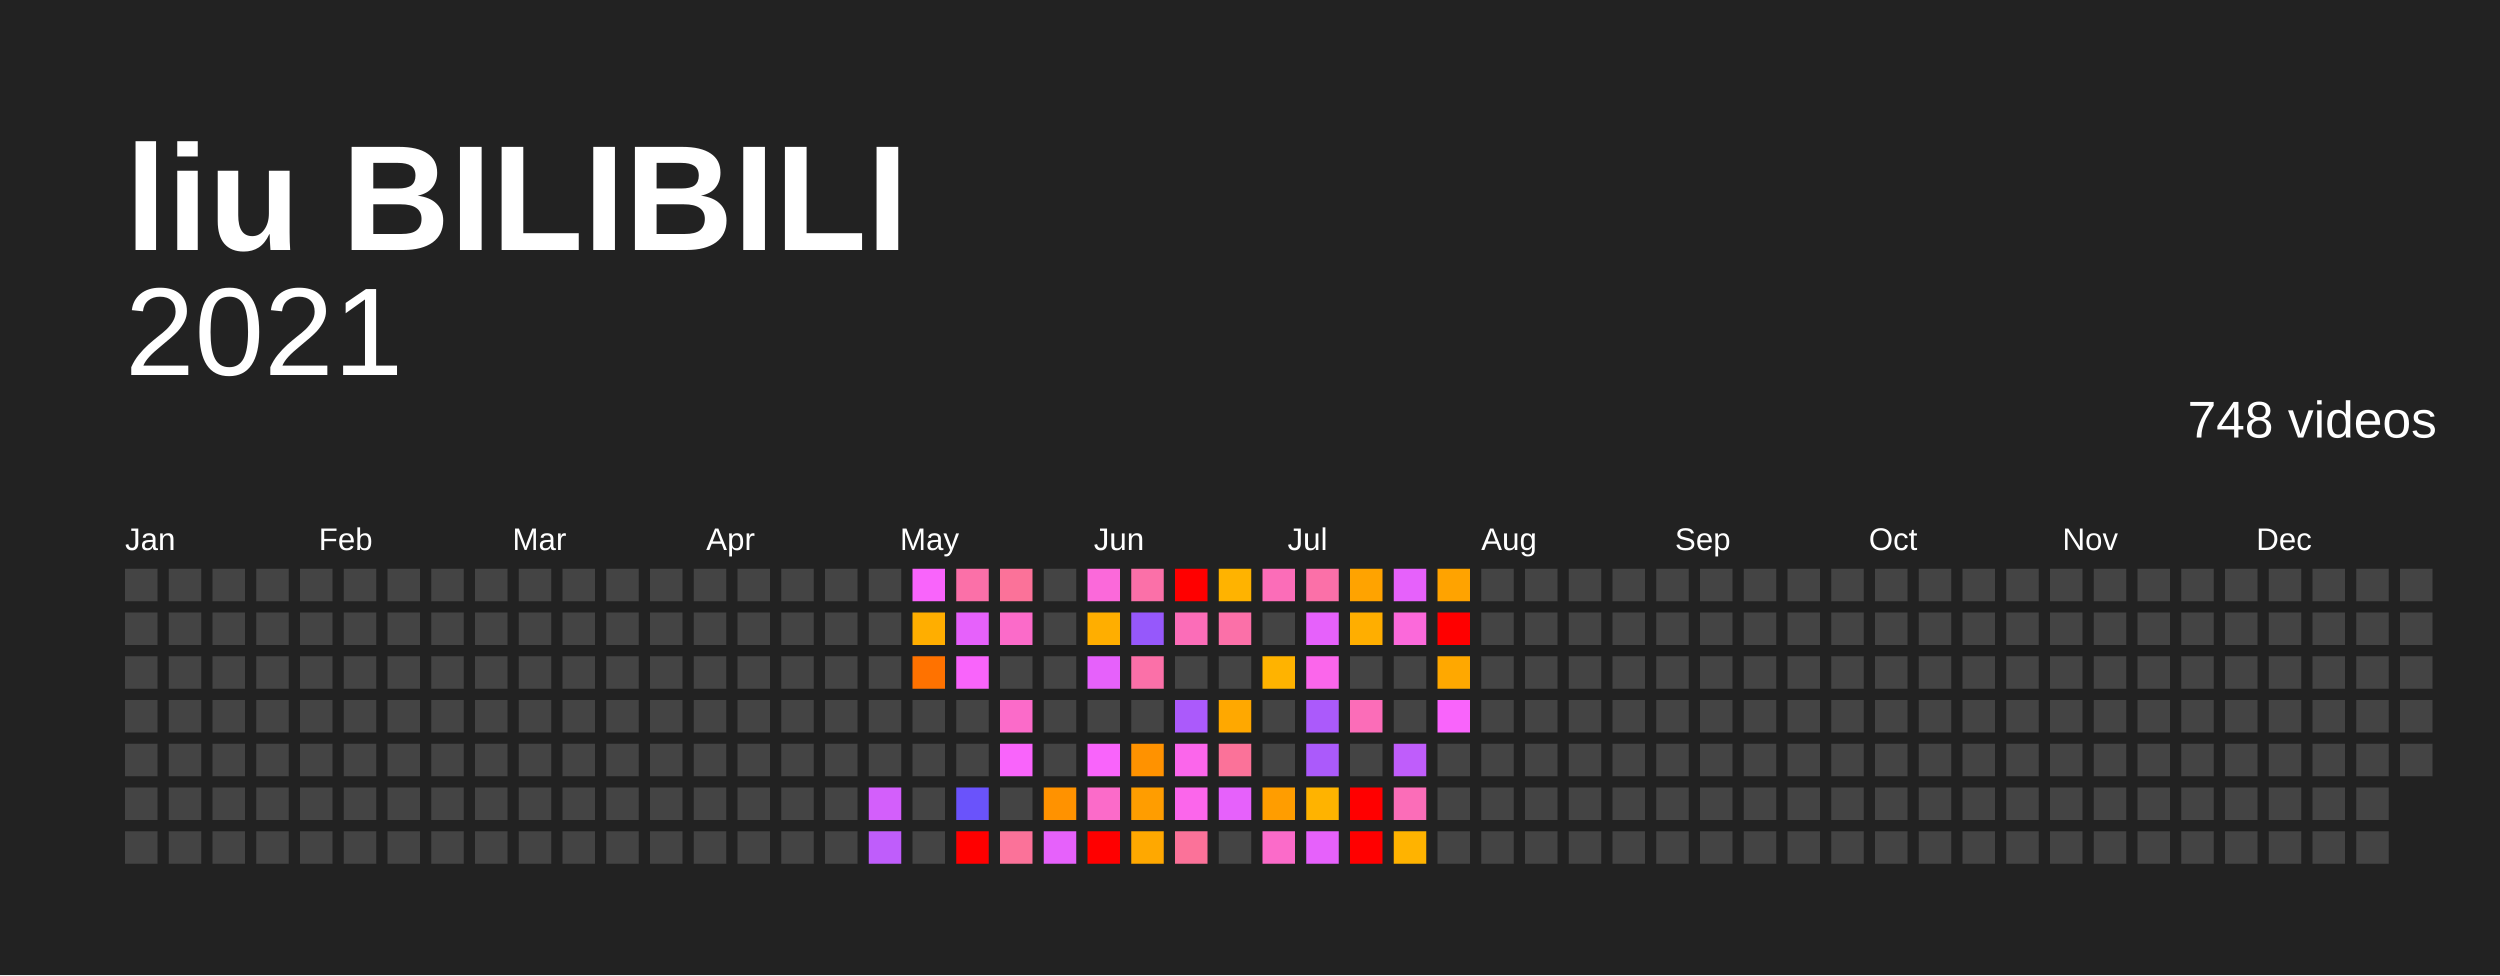
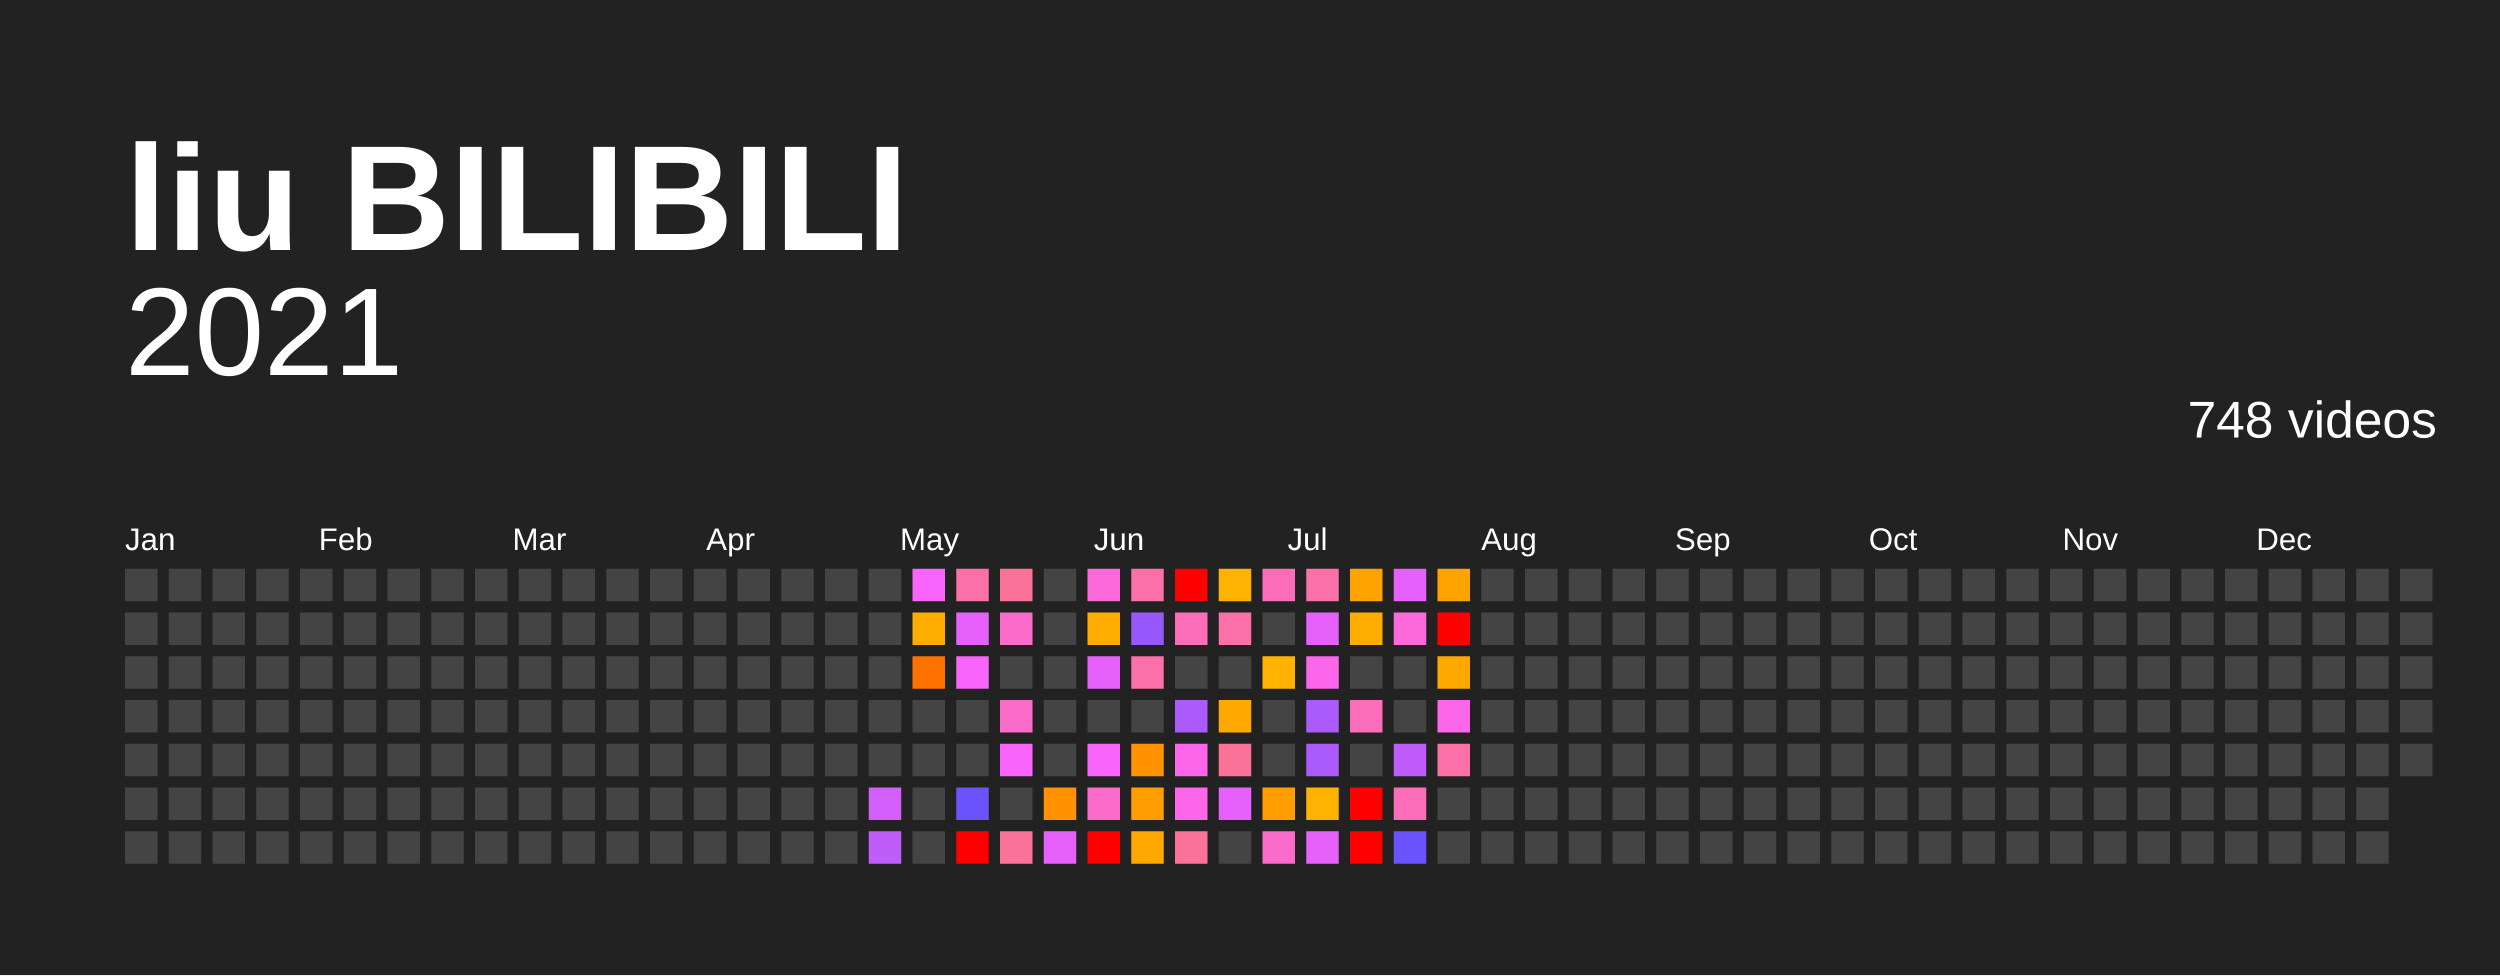
<svg xmlns="http://www.w3.org/2000/svg" baseProfile="full" height="78mm" version="1.1" viewBox="0,0,200,78" width="200mm">
  <defs />
  <rect fill="#222222" height="78" width="200" x="0" y="0" />
  <text fill="#FFFFFF" style="font-size:12px; font-family:Arial; font-weight:bold;" x="10" y="20">liu BILIBILI</text>
  <text alignment-baseline="hanging" fill="#FFFFFF" style="font-size:10.0px; font-family:Arial;" x="10" y="30">2021</text>
  <text alignment-baseline="hanging" fill="#FFFFFF" style="font-size:4.125px; font-family:Arial;" x="175" y="35">748 videos</text>
  <text fill="#FFFFFF" style="font-size:2.5px; font-family:Arial" x="10.0" y="44">Jan</text>
  <text fill="#FFFFFF" style="font-size:2.5px; font-family:Arial" x="25.5" y="44">Feb</text>
  <text fill="#FFFFFF" style="font-size:2.5px; font-family:Arial" x="41.0" y="44">Mar</text>
  <text fill="#FFFFFF" style="font-size:2.5px; font-family:Arial" x="56.5" y="44">Apr</text>
  <text fill="#FFFFFF" style="font-size:2.5px; font-family:Arial" x="72.0" y="44">May</text>
  <text fill="#FFFFFF" style="font-size:2.5px; font-family:Arial" x="87.5" y="44">Jun</text>
  <text fill="#FFFFFF" style="font-size:2.5px; font-family:Arial" x="103.0" y="44">Jul</text>
  <text fill="#FFFFFF" style="font-size:2.5px; font-family:Arial" x="118.5" y="44">Aug</text>
  <text fill="#FFFFFF" style="font-size:2.5px; font-family:Arial" x="134.0" y="44">Sep</text>
  <text fill="#FFFFFF" style="font-size:2.5px; font-family:Arial" x="149.5" y="44">Oct</text>
  <text fill="#FFFFFF" style="font-size:2.5px; font-family:Arial" x="165.0" y="44">Nov</text>
  <text fill="#FFFFFF" style="font-size:2.5px; font-family:Arial" x="180.5" y="44">Dec</text>
  <rect fill="#444444" height="2.6" width="2.6" x="10.0" y="45.5" />
  <rect fill="#444444" height="2.6" width="2.6" x="10.0" y="49.0" />
  <rect fill="#444444" height="2.6" width="2.6" x="10.0" y="52.5" />
  <rect fill="#444444" height="2.6" width="2.6" x="10.0" y="56.0" />
  <rect fill="#444444" height="2.6" width="2.6" x="10.0" y="59.5" />
  <rect fill="#444444" height="2.6" width="2.6" x="10.0" y="63.0" />
  <rect fill="#444444" height="2.6" width="2.6" x="10.0" y="66.5" />
  <rect fill="#444444" height="2.6" width="2.6" x="13.5" y="45.5" />
  <rect fill="#444444" height="2.6" width="2.6" x="13.5" y="49.0" />
  <rect fill="#444444" height="2.6" width="2.6" x="13.5" y="52.5" />
  <rect fill="#444444" height="2.6" width="2.6" x="13.5" y="56.0" />
  <rect fill="#444444" height="2.6" width="2.6" x="13.5" y="59.5" />
  <rect fill="#444444" height="2.6" width="2.6" x="13.5" y="63.0" />
  <rect fill="#444444" height="2.6" width="2.6" x="13.5" y="66.5" />
  <rect fill="#444444" height="2.6" width="2.6" x="17.0" y="45.5" />
  <rect fill="#444444" height="2.6" width="2.6" x="17.0" y="49.0" />
  <rect fill="#444444" height="2.6" width="2.6" x="17.0" y="52.5" />
  <rect fill="#444444" height="2.6" width="2.6" x="17.0" y="56.0" />
  <rect fill="#444444" height="2.6" width="2.6" x="17.0" y="59.5" />
  <rect fill="#444444" height="2.6" width="2.6" x="17.0" y="63.0" />
  <rect fill="#444444" height="2.6" width="2.6" x="17.0" y="66.5" />
  <rect fill="#444444" height="2.6" width="2.6" x="20.5" y="45.5" />
  <rect fill="#444444" height="2.6" width="2.6" x="20.5" y="49.0" />
  <rect fill="#444444" height="2.6" width="2.6" x="20.5" y="52.5" />
  <rect fill="#444444" height="2.6" width="2.6" x="20.5" y="56.0" />
  <rect fill="#444444" height="2.6" width="2.6" x="20.5" y="59.5" />
  <rect fill="#444444" height="2.6" width="2.6" x="20.5" y="63.0" />
  <rect fill="#444444" height="2.6" width="2.6" x="20.5" y="66.5" />
  <rect fill="#444444" height="2.6" width="2.6" x="24.0" y="45.5" />
  <rect fill="#444444" height="2.6" width="2.6" x="24.0" y="49.0" />
  <rect fill="#444444" height="2.6" width="2.6" x="24.0" y="52.5" />
  <rect fill="#444444" height="2.6" width="2.6" x="24.0" y="56.0" />
  <rect fill="#444444" height="2.6" width="2.6" x="24.0" y="59.5" />
  <rect fill="#444444" height="2.6" width="2.6" x="24.0" y="63.0" />
  <rect fill="#444444" height="2.6" width="2.6" x="24.0" y="66.5" />
  <rect fill="#444444" height="2.6" width="2.6" x="27.5" y="45.5" />
  <rect fill="#444444" height="2.6" width="2.6" x="27.5" y="49.0" />
  <rect fill="#444444" height="2.6" width="2.6" x="27.5" y="52.5" />
  <rect fill="#444444" height="2.6" width="2.6" x="27.5" y="56.0" />
  <rect fill="#444444" height="2.6" width="2.6" x="27.5" y="59.5" />
  <rect fill="#444444" height="2.6" width="2.6" x="27.5" y="63.0" />
  <rect fill="#444444" height="2.6" width="2.6" x="27.5" y="66.5" />
  <rect fill="#444444" height="2.6" width="2.6" x="31.0" y="45.5" />
  <rect fill="#444444" height="2.6" width="2.6" x="31.0" y="49.0" />
  <rect fill="#444444" height="2.6" width="2.6" x="31.0" y="52.5" />
  <rect fill="#444444" height="2.6" width="2.6" x="31.0" y="56.0" />
  <rect fill="#444444" height="2.6" width="2.6" x="31.0" y="59.5" />
  <rect fill="#444444" height="2.6" width="2.6" x="31.0" y="63.0" />
  <rect fill="#444444" height="2.6" width="2.6" x="31.0" y="66.5" />
  <rect fill="#444444" height="2.6" width="2.6" x="34.5" y="45.5" />
  <rect fill="#444444" height="2.6" width="2.6" x="34.5" y="49.0" />
  <rect fill="#444444" height="2.6" width="2.6" x="34.5" y="52.5" />
  <rect fill="#444444" height="2.6" width="2.6" x="34.5" y="56.0" />
  <rect fill="#444444" height="2.6" width="2.6" x="34.5" y="59.5" />
  <rect fill="#444444" height="2.6" width="2.6" x="34.5" y="63.0" />
  <rect fill="#444444" height="2.6" width="2.6" x="34.5" y="66.5" />
  <rect fill="#444444" height="2.6" width="2.6" x="38.0" y="45.5" />
  <rect fill="#444444" height="2.6" width="2.6" x="38.0" y="49.0" />
  <rect fill="#444444" height="2.6" width="2.6" x="38.0" y="52.5" />
  <rect fill="#444444" height="2.6" width="2.6" x="38.0" y="56.0" />
  <rect fill="#444444" height="2.6" width="2.6" x="38.0" y="59.5" />
  <rect fill="#444444" height="2.6" width="2.6" x="38.0" y="63.0" />
  <rect fill="#444444" height="2.6" width="2.6" x="38.0" y="66.5" />
  <rect fill="#444444" height="2.6" width="2.6" x="41.5" y="45.5" />
  <rect fill="#444444" height="2.6" width="2.6" x="41.5" y="49.0" />
  <rect fill="#444444" height="2.6" width="2.6" x="41.5" y="52.5" />
  <rect fill="#444444" height="2.6" width="2.6" x="41.5" y="56.0" />
  <rect fill="#444444" height="2.6" width="2.6" x="41.5" y="59.5" />
  <rect fill="#444444" height="2.6" width="2.6" x="41.5" y="63.0" />
  <rect fill="#444444" height="2.6" width="2.6" x="41.5" y="66.5" />
  <rect fill="#444444" height="2.6" width="2.6" x="45.0" y="45.5" />
  <rect fill="#444444" height="2.6" width="2.6" x="45.0" y="49.0" />
  <rect fill="#444444" height="2.6" width="2.6" x="45.0" y="52.5" />
  <rect fill="#444444" height="2.6" width="2.6" x="45.0" y="56.0" />
  <rect fill="#444444" height="2.6" width="2.6" x="45.0" y="59.5" />
  <rect fill="#444444" height="2.6" width="2.6" x="45.0" y="63.0" />
  <rect fill="#444444" height="2.6" width="2.6" x="45.0" y="66.5" />
  <rect fill="#444444" height="2.6" width="2.6" x="48.5" y="45.5" />
  <rect fill="#444444" height="2.6" width="2.6" x="48.5" y="49.0" />
  <rect fill="#444444" height="2.6" width="2.6" x="48.5" y="52.5" />
  <rect fill="#444444" height="2.6" width="2.6" x="48.5" y="56.0" />
  <rect fill="#444444" height="2.6" width="2.6" x="48.5" y="59.5" />
  <rect fill="#444444" height="2.6" width="2.6" x="48.5" y="63.0" />
  <rect fill="#444444" height="2.6" width="2.6" x="48.5" y="66.5" />
  <rect fill="#444444" height="2.6" width="2.6" x="52.0" y="45.5" />
  <rect fill="#444444" height="2.6" width="2.6" x="52.0" y="49.0" />
  <rect fill="#444444" height="2.6" width="2.6" x="52.0" y="52.5" />
  <rect fill="#444444" height="2.6" width="2.6" x="52.0" y="56.0" />
  <rect fill="#444444" height="2.6" width="2.6" x="52.0" y="59.5" />
  <rect fill="#444444" height="2.6" width="2.6" x="52.0" y="63.0" />
  <rect fill="#444444" height="2.6" width="2.6" x="52.0" y="66.5" />
  <rect fill="#444444" height="2.6" width="2.6" x="55.5" y="45.5" />
  <rect fill="#444444" height="2.6" width="2.6" x="55.5" y="49.0" />
  <rect fill="#444444" height="2.6" width="2.6" x="55.5" y="52.5" />
  <rect fill="#444444" height="2.6" width="2.6" x="55.5" y="56.0" />
  <rect fill="#444444" height="2.6" width="2.6" x="55.5" y="59.5" />
  <rect fill="#444444" height="2.6" width="2.6" x="55.5" y="63.0" />
  <rect fill="#444444" height="2.6" width="2.6" x="55.5" y="66.5" />
  <rect fill="#444444" height="2.6" width="2.6" x="59.0" y="45.5" />
  <rect fill="#444444" height="2.6" width="2.6" x="59.0" y="49.0" />
  <rect fill="#444444" height="2.6" width="2.6" x="59.0" y="52.5" />
  <rect fill="#444444" height="2.6" width="2.6" x="59.0" y="56.0" />
  <rect fill="#444444" height="2.6" width="2.6" x="59.0" y="59.5" />
  <rect fill="#444444" height="2.6" width="2.6" x="59.0" y="63.0" />
  <rect fill="#444444" height="2.6" width="2.6" x="59.0" y="66.5" />
  <rect fill="#444444" height="2.6" width="2.6" x="62.5" y="45.5" />
  <rect fill="#444444" height="2.6" width="2.6" x="62.5" y="49.0" />
  <rect fill="#444444" height="2.6" width="2.6" x="62.5" y="52.5" />
  <rect fill="#444444" height="2.6" width="2.6" x="62.5" y="56.0" />
  <rect fill="#444444" height="2.6" width="2.6" x="62.5" y="59.5" />
  <rect fill="#444444" height="2.6" width="2.6" x="62.5" y="63.0" />
  <rect fill="#444444" height="2.6" width="2.6" x="62.5" y="66.5" />
  <rect fill="#444444" height="2.6" width="2.6" x="66.0" y="45.5" />
  <rect fill="#444444" height="2.6" width="2.6" x="66.0" y="49.0" />
  <rect fill="#444444" height="2.6" width="2.6" x="66.0" y="52.5" />
  <rect fill="#444444" height="2.6" width="2.6" x="66.0" y="56.0" />
  <rect fill="#444444" height="2.6" width="2.6" x="66.0" y="59.5" />
  <rect fill="#444444" height="2.6" width="2.6" x="66.0" y="63.0" />
  <rect fill="#444444" height="2.6" width="2.6" x="66.0" y="66.5" />
  <rect fill="#444444" height="2.6" width="2.6" x="69.5" y="45.5" />
  <rect fill="#444444" height="2.6" width="2.6" x="69.5" y="49.0" />
  <rect fill="#444444" height="2.6" width="2.6" x="69.5" y="52.5" />
  <rect fill="#444444" height="2.6" width="2.6" x="69.5" y="56.0" />
  <rect fill="#444444" height="2.6" width="2.6" x="69.5" y="59.5" />
  <rect fill="#d35ffb" height="2.6" width="2.6" x="69.5" y="63.0" />
  <rect fill="#bf5dfb" height="2.6" width="2.6" x="69.5" y="66.5" />
  <rect fill="#f964fb" height="2.6" width="2.6" x="73.0" y="45.5" />
  <rect fill="#ffae00" height="2.6" width="2.6" x="73.0" y="49.0" />
  <rect fill="#ff7200" height="2.6" width="2.6" x="73.0" y="52.5" />
  <rect fill="#444444" height="2.6" width="2.6" x="73.0" y="56.0" />
  <rect fill="#444444" height="2.6" width="2.6" x="73.0" y="59.5" />
  <rect fill="#444444" height="2.6" width="2.6" x="73.0" y="63.0" />
  <rect fill="#444444" height="2.6" width="2.6" x="73.0" y="66.5" />
  <rect fill="#fb70a8" height="2.6" width="2.6" x="76.5" y="45.5" />
  <rect fill="#e661fb" height="2.6" width="2.6" x="76.5" y="49.0" />
  <rect fill="#f964fb" height="2.6" width="2.6" x="76.5" y="52.5" />
  <rect fill="#444444" height="2.6" width="2.6" x="76.5" y="56.0" />
  <rect fill="#444444" height="2.6" width="2.6" x="76.5" y="59.5" />
  <rect fill="#6a53fb" height="2.6" width="2.6" x="76.5" y="63.0" />
  <rect fill="red" height="2.6" width="2.6" x="76.5" y="66.5" />
  <rect fill="#fb7299" height="2.6" width="2.6" x="80.0" y="45.5" />
  <rect fill="#fb6bc9" height="2.6" width="2.6" x="80.0" y="49.0" />
  <rect fill="#444444" height="2.6" width="2.6" x="80.0" y="52.5" />
  <rect fill="#fb6bc9" height="2.6" width="2.6" x="80.0" y="56.0" />
  <rect fill="#f964fb" height="2.6" width="2.6" x="80.0" y="59.5" />
  <rect fill="#444444" height="2.6" width="2.6" x="80.0" y="63.0" />
  <rect fill="#fb7299" height="2.6" width="2.6" x="80.0" y="66.5" />
  <rect fill="#444444" height="2.6" width="2.6" x="83.5" y="45.5" />
  <rect fill="#444444" height="2.6" width="2.6" x="83.5" y="49.0" />
  <rect fill="#444444" height="2.6" width="2.6" x="83.5" y="52.5" />
  <rect fill="#444444" height="2.6" width="2.6" x="83.5" y="56.0" />
  <rect fill="#444444" height="2.6" width="2.6" x="83.5" y="59.5" />
  <rect fill="#ff9200" height="2.6" width="2.6" x="83.5" y="63.0" />
  <rect fill="#e661fb" height="2.6" width="2.6" x="83.5" y="66.5" />
  <rect fill="#fb69da" height="2.6" width="2.6" x="87.0" y="45.5" />
  <rect fill="#ffae00" height="2.6" width="2.6" x="87.0" y="49.0" />
  <rect fill="#e661fb" height="2.6" width="2.6" x="87.0" y="52.5" />
  <rect fill="#444444" height="2.6" width="2.6" x="87.0" y="56.0" />
  <rect fill="#f964fb" height="2.6" width="2.6" x="87.0" y="59.5" />
  <rect fill="#fb6bc9" height="2.6" width="2.6" x="87.0" y="63.0" />
  <rect fill="red" height="2.6" width="2.6" x="87.0" y="66.5" />
  <rect fill="#fb70a8" height="2.6" width="2.6" x="90.5" y="45.5" />
  <rect fill="#9658fb" height="2.6" width="2.6" x="90.5" y="49.0" />
  <rect fill="#fb70a8" height="2.6" width="2.6" x="90.5" y="52.5" />
  <rect fill="#444444" height="2.6" width="2.6" x="90.5" y="56.0" />
  <rect fill="#ff9200" height="2.6" width="2.6" x="90.5" y="59.5" />
  <rect fill="#ff9d00" height="2.6" width="2.6" x="90.5" y="63.0" />
  <rect fill="#ffa800" height="2.6" width="2.6" x="90.5" y="66.5" />
  <rect fill="red" height="2.6" width="2.6" x="94.0" y="45.5" />
  <rect fill="#fb6db8" height="2.6" width="2.6" x="94.0" y="49.0" />
  <rect fill="#444444" height="2.6" width="2.6" x="94.0" y="52.5" />
  <rect fill="#ab5afb" height="2.6" width="2.6" x="94.0" y="56.0" />
  <rect fill="#fb66eb" height="2.6" width="2.6" x="94.0" y="59.5" />
  <rect fill="#fb66eb" height="2.6" width="2.6" x="94.0" y="63.0" />
  <rect fill="#fb7299" height="2.6" width="2.6" x="94.0" y="66.5" />
  <rect fill="#ffb300" height="2.6" width="2.6" x="97.5" y="45.5" />
  <rect fill="#fb70a8" height="2.6" width="2.6" x="97.5" y="49.0" />
  <rect fill="#444444" height="2.6" width="2.6" x="97.5" y="52.5" />
  <rect fill="#ffa800" height="2.6" width="2.6" x="97.5" y="56.0" />
  <rect fill="#fb7299" height="2.6" width="2.6" x="97.5" y="59.5" />
  <rect fill="#e661fb" height="2.6" width="2.6" x="97.5" y="63.0" />
  <rect fill="#444444" height="2.6" width="2.6" x="97.5" y="66.5" />
  <rect fill="#fb6db8" height="2.6" width="2.6" x="101.0" y="45.5" />
  <rect fill="#444444" height="2.6" width="2.6" x="101.0" y="49.0" />
  <rect fill="#ffb300" height="2.6" width="2.6" x="101.0" y="52.5" />
  <rect fill="#444444" height="2.6" width="2.6" x="101.0" y="56.0" />
  <rect fill="#444444" height="2.6" width="2.6" x="101.0" y="59.5" />
  <rect fill="#ff9d00" height="2.6" width="2.6" x="101.0" y="63.0" />
  <rect fill="#fb6bc9" height="2.6" width="2.6" x="101.0" y="66.5" />
  <rect fill="#fb70a8" height="2.6" width="2.6" x="104.5" y="45.5" />
  <rect fill="#e661fb" height="2.6" width="2.6" x="104.5" y="49.0" />
  <rect fill="#fb66eb" height="2.6" width="2.6" x="104.5" y="52.5" />
  <rect fill="#ab5afb" height="2.6" width="2.6" x="104.5" y="56.0" />
  <rect fill="#ab5afb" height="2.6" width="2.6" x="104.5" y="59.5" />
  <rect fill="#ffb300" height="2.6" width="2.6" x="104.5" y="63.0" />
  <rect fill="#e661fb" height="2.6" width="2.6" x="104.5" y="66.5" />
  <rect fill="#ffa300" height="2.6" width="2.6" x="108.0" y="45.5" />
  <rect fill="#ffae00" height="2.6" width="2.6" x="108.0" y="49.0" />
  <rect fill="#444444" height="2.6" width="2.6" x="108.0" y="52.5" />
  <rect fill="#fb6db8" height="2.6" width="2.6" x="108.0" y="56.0" />
  <rect fill="#444444" height="2.6" width="2.6" x="108.0" y="59.5" />
  <rect fill="red" height="2.6" width="2.6" x="108.0" y="63.0" />
  <rect fill="red" height="2.6" width="2.6" x="108.0" y="66.5" />
  <rect fill="#e661fb" height="2.6" width="2.6" x="111.5" y="45.5" />
  <rect fill="#fb69da" height="2.6" width="2.6" x="111.5" y="49.0" />
  <rect fill="#444444" height="2.6" width="2.6" x="111.5" y="52.5" />
  <rect fill="#444444" height="2.6" width="2.6" x="111.5" y="56.0" />
  <rect fill="#bf5dfb" height="2.6" width="2.6" x="111.5" y="59.5" />
  <rect fill="#fb6db8" height="2.6" width="2.6" x="111.5" y="63.0" />
-   <rect fill="#ffb300" height="2.6" width="2.6" x="111.5" y="66.5" />
+   <rect fill="#6a53fb" height="2.6" width="2.6" x="111.5" y="66.5" />
  <rect fill="#ffa300" height="2.6" width="2.6" x="115.0" y="45.5" />
  <rect fill="red" height="2.6" width="2.6" x="115.0" y="49.0" />
  <rect fill="#ffa800" height="2.6" width="2.6" x="115.0" y="52.5" />
-   <rect fill="#f964fb" height="2.6" width="2.6" x="115.0" y="56.0" />
-   <rect fill="#444444" height="2.6" width="2.6" x="115.0" y="59.5" />
+   <rect fill="#fb66eb" height="2.6" width="2.6" x="115.0" y="56.0" />
+   <rect fill="#fb70a8" height="2.6" width="2.6" x="115.0" y="59.5" />
  <rect fill="#444444" height="2.6" width="2.6" x="115.0" y="63.0" />
  <rect fill="#444444" height="2.6" width="2.6" x="115.0" y="66.5" />
  <rect fill="#444444" height="2.6" width="2.6" x="118.5" y="45.5" />
  <rect fill="#444444" height="2.6" width="2.6" x="118.5" y="49.0" />
  <rect fill="#444444" height="2.6" width="2.6" x="118.5" y="52.5" />
  <rect fill="#444444" height="2.6" width="2.6" x="118.5" y="56.0" />
  <rect fill="#444444" height="2.6" width="2.6" x="118.5" y="59.5" />
  <rect fill="#444444" height="2.6" width="2.6" x="118.5" y="63.0" />
  <rect fill="#444444" height="2.6" width="2.6" x="118.5" y="66.5" />
  <rect fill="#444444" height="2.6" width="2.6" x="122.0" y="45.5" />
  <rect fill="#444444" height="2.6" width="2.6" x="122.0" y="49.0" />
  <rect fill="#444444" height="2.6" width="2.6" x="122.0" y="52.5" />
  <rect fill="#444444" height="2.6" width="2.6" x="122.0" y="56.0" />
  <rect fill="#444444" height="2.6" width="2.6" x="122.0" y="59.5" />
  <rect fill="#444444" height="2.6" width="2.6" x="122.0" y="63.0" />
  <rect fill="#444444" height="2.6" width="2.6" x="122.0" y="66.5" />
  <rect fill="#444444" height="2.6" width="2.6" x="125.5" y="45.5" />
  <rect fill="#444444" height="2.6" width="2.6" x="125.5" y="49.0" />
  <rect fill="#444444" height="2.6" width="2.6" x="125.5" y="52.5" />
  <rect fill="#444444" height="2.6" width="2.6" x="125.5" y="56.0" />
  <rect fill="#444444" height="2.6" width="2.6" x="125.5" y="59.5" />
  <rect fill="#444444" height="2.6" width="2.6" x="125.5" y="63.0" />
  <rect fill="#444444" height="2.6" width="2.6" x="125.5" y="66.5" />
  <rect fill="#444444" height="2.6" width="2.6" x="129.0" y="45.5" />
  <rect fill="#444444" height="2.6" width="2.6" x="129.0" y="49.0" />
  <rect fill="#444444" height="2.6" width="2.6" x="129.0" y="52.5" />
  <rect fill="#444444" height="2.6" width="2.6" x="129.0" y="56.0" />
  <rect fill="#444444" height="2.6" width="2.6" x="129.0" y="59.5" />
  <rect fill="#444444" height="2.6" width="2.6" x="129.0" y="63.0" />
  <rect fill="#444444" height="2.6" width="2.6" x="129.0" y="66.5" />
  <rect fill="#444444" height="2.6" width="2.6" x="132.5" y="45.5" />
  <rect fill="#444444" height="2.6" width="2.6" x="132.5" y="49.0" />
  <rect fill="#444444" height="2.6" width="2.6" x="132.5" y="52.5" />
  <rect fill="#444444" height="2.6" width="2.6" x="132.5" y="56.0" />
  <rect fill="#444444" height="2.6" width="2.6" x="132.5" y="59.5" />
  <rect fill="#444444" height="2.6" width="2.6" x="132.5" y="63.0" />
  <rect fill="#444444" height="2.6" width="2.6" x="132.5" y="66.5" />
  <rect fill="#444444" height="2.6" width="2.6" x="136.0" y="45.5" />
  <rect fill="#444444" height="2.6" width="2.6" x="136.0" y="49.0" />
  <rect fill="#444444" height="2.6" width="2.6" x="136.0" y="52.5" />
  <rect fill="#444444" height="2.6" width="2.6" x="136.0" y="56.0" />
  <rect fill="#444444" height="2.6" width="2.6" x="136.0" y="59.5" />
  <rect fill="#444444" height="2.6" width="2.6" x="136.0" y="63.0" />
  <rect fill="#444444" height="2.6" width="2.6" x="136.0" y="66.5" />
  <rect fill="#444444" height="2.6" width="2.6" x="139.5" y="45.5" />
  <rect fill="#444444" height="2.6" width="2.6" x="139.5" y="49.0" />
  <rect fill="#444444" height="2.6" width="2.6" x="139.5" y="52.5" />
  <rect fill="#444444" height="2.6" width="2.6" x="139.5" y="56.0" />
  <rect fill="#444444" height="2.6" width="2.6" x="139.5" y="59.5" />
  <rect fill="#444444" height="2.6" width="2.6" x="139.5" y="63.0" />
  <rect fill="#444444" height="2.6" width="2.6" x="139.5" y="66.5" />
  <rect fill="#444444" height="2.6" width="2.6" x="143.0" y="45.5" />
  <rect fill="#444444" height="2.6" width="2.6" x="143.0" y="49.0" />
  <rect fill="#444444" height="2.6" width="2.6" x="143.0" y="52.5" />
  <rect fill="#444444" height="2.6" width="2.6" x="143.0" y="56.0" />
  <rect fill="#444444" height="2.6" width="2.6" x="143.0" y="59.5" />
  <rect fill="#444444" height="2.6" width="2.6" x="143.0" y="63.0" />
  <rect fill="#444444" height="2.6" width="2.6" x="143.0" y="66.5" />
  <rect fill="#444444" height="2.6" width="2.6" x="146.5" y="45.5" />
  <rect fill="#444444" height="2.6" width="2.6" x="146.5" y="49.0" />
  <rect fill="#444444" height="2.6" width="2.6" x="146.5" y="52.5" />
  <rect fill="#444444" height="2.6" width="2.6" x="146.5" y="56.0" />
  <rect fill="#444444" height="2.6" width="2.6" x="146.5" y="59.5" />
  <rect fill="#444444" height="2.6" width="2.6" x="146.5" y="63.0" />
  <rect fill="#444444" height="2.6" width="2.6" x="146.5" y="66.5" />
  <rect fill="#444444" height="2.6" width="2.6" x="150.0" y="45.5" />
  <rect fill="#444444" height="2.6" width="2.6" x="150.0" y="49.0" />
  <rect fill="#444444" height="2.6" width="2.6" x="150.0" y="52.5" />
  <rect fill="#444444" height="2.6" width="2.6" x="150.0" y="56.0" />
  <rect fill="#444444" height="2.6" width="2.6" x="150.0" y="59.5" />
  <rect fill="#444444" height="2.6" width="2.6" x="150.0" y="63.0" />
  <rect fill="#444444" height="2.6" width="2.6" x="150.0" y="66.5" />
  <rect fill="#444444" height="2.6" width="2.6" x="153.5" y="45.5" />
  <rect fill="#444444" height="2.6" width="2.6" x="153.5" y="49.0" />
  <rect fill="#444444" height="2.6" width="2.6" x="153.5" y="52.5" />
  <rect fill="#444444" height="2.6" width="2.6" x="153.5" y="56.0" />
  <rect fill="#444444" height="2.6" width="2.6" x="153.5" y="59.5" />
  <rect fill="#444444" height="2.6" width="2.6" x="153.5" y="63.0" />
  <rect fill="#444444" height="2.6" width="2.6" x="153.5" y="66.5" />
  <rect fill="#444444" height="2.6" width="2.6" x="157.0" y="45.5" />
  <rect fill="#444444" height="2.6" width="2.6" x="157.0" y="49.0" />
  <rect fill="#444444" height="2.6" width="2.6" x="157.0" y="52.5" />
  <rect fill="#444444" height="2.6" width="2.6" x="157.0" y="56.0" />
  <rect fill="#444444" height="2.6" width="2.6" x="157.0" y="59.5" />
  <rect fill="#444444" height="2.6" width="2.6" x="157.0" y="63.0" />
  <rect fill="#444444" height="2.6" width="2.6" x="157.0" y="66.5" />
  <rect fill="#444444" height="2.6" width="2.6" x="160.5" y="45.5" />
  <rect fill="#444444" height="2.6" width="2.6" x="160.5" y="49.0" />
  <rect fill="#444444" height="2.6" width="2.6" x="160.5" y="52.5" />
  <rect fill="#444444" height="2.6" width="2.6" x="160.5" y="56.0" />
  <rect fill="#444444" height="2.6" width="2.6" x="160.5" y="59.5" />
  <rect fill="#444444" height="2.6" width="2.6" x="160.5" y="63.0" />
  <rect fill="#444444" height="2.6" width="2.6" x="160.5" y="66.5" />
  <rect fill="#444444" height="2.6" width="2.6" x="164.0" y="45.5" />
  <rect fill="#444444" height="2.6" width="2.6" x="164.0" y="49.0" />
  <rect fill="#444444" height="2.6" width="2.6" x="164.0" y="52.5" />
  <rect fill="#444444" height="2.6" width="2.6" x="164.0" y="56.0" />
  <rect fill="#444444" height="2.6" width="2.6" x="164.0" y="59.5" />
  <rect fill="#444444" height="2.6" width="2.6" x="164.0" y="63.0" />
  <rect fill="#444444" height="2.6" width="2.6" x="164.0" y="66.5" />
  <rect fill="#444444" height="2.6" width="2.6" x="167.5" y="45.5" />
  <rect fill="#444444" height="2.6" width="2.6" x="167.5" y="49.0" />
  <rect fill="#444444" height="2.6" width="2.6" x="167.5" y="52.5" />
  <rect fill="#444444" height="2.6" width="2.6" x="167.5" y="56.0" />
  <rect fill="#444444" height="2.6" width="2.6" x="167.5" y="59.5" />
  <rect fill="#444444" height="2.6" width="2.6" x="167.5" y="63.0" />
  <rect fill="#444444" height="2.6" width="2.6" x="167.5" y="66.5" />
  <rect fill="#444444" height="2.6" width="2.6" x="171.0" y="45.5" />
  <rect fill="#444444" height="2.6" width="2.6" x="171.0" y="49.0" />
  <rect fill="#444444" height="2.6" width="2.6" x="171.0" y="52.5" />
  <rect fill="#444444" height="2.6" width="2.6" x="171.0" y="56.0" />
  <rect fill="#444444" height="2.6" width="2.6" x="171.0" y="59.5" />
  <rect fill="#444444" height="2.6" width="2.6" x="171.0" y="63.0" />
  <rect fill="#444444" height="2.6" width="2.6" x="171.0" y="66.5" />
  <rect fill="#444444" height="2.6" width="2.6" x="174.5" y="45.5" />
  <rect fill="#444444" height="2.6" width="2.6" x="174.5" y="49.0" />
  <rect fill="#444444" height="2.6" width="2.6" x="174.5" y="52.5" />
  <rect fill="#444444" height="2.6" width="2.6" x="174.5" y="56.0" />
  <rect fill="#444444" height="2.6" width="2.6" x="174.5" y="59.5" />
  <rect fill="#444444" height="2.6" width="2.6" x="174.5" y="63.0" />
  <rect fill="#444444" height="2.6" width="2.6" x="174.5" y="66.5" />
  <rect fill="#444444" height="2.6" width="2.6" x="178.0" y="45.5" />
  <rect fill="#444444" height="2.6" width="2.6" x="178.0" y="49.0" />
  <rect fill="#444444" height="2.6" width="2.6" x="178.0" y="52.5" />
  <rect fill="#444444" height="2.6" width="2.6" x="178.0" y="56.0" />
  <rect fill="#444444" height="2.6" width="2.6" x="178.0" y="59.5" />
  <rect fill="#444444" height="2.6" width="2.6" x="178.0" y="63.0" />
  <rect fill="#444444" height="2.6" width="2.6" x="178.0" y="66.5" />
  <rect fill="#444444" height="2.6" width="2.6" x="181.5" y="45.5" />
  <rect fill="#444444" height="2.6" width="2.6" x="181.5" y="49.0" />
  <rect fill="#444444" height="2.6" width="2.6" x="181.5" y="52.5" />
  <rect fill="#444444" height="2.6" width="2.6" x="181.5" y="56.0" />
  <rect fill="#444444" height="2.6" width="2.6" x="181.5" y="59.5" />
  <rect fill="#444444" height="2.6" width="2.6" x="181.5" y="63.0" />
  <rect fill="#444444" height="2.6" width="2.6" x="181.5" y="66.5" />
  <rect fill="#444444" height="2.6" width="2.6" x="185.0" y="45.5" />
  <rect fill="#444444" height="2.6" width="2.6" x="185.0" y="49.0" />
  <rect fill="#444444" height="2.6" width="2.6" x="185.0" y="52.5" />
  <rect fill="#444444" height="2.6" width="2.6" x="185.0" y="56.0" />
  <rect fill="#444444" height="2.6" width="2.6" x="185.0" y="59.5" />
  <rect fill="#444444" height="2.6" width="2.6" x="185.0" y="63.0" />
  <rect fill="#444444" height="2.6" width="2.6" x="185.0" y="66.5" />
  <rect fill="#444444" height="2.6" width="2.6" x="188.5" y="45.5" />
  <rect fill="#444444" height="2.6" width="2.6" x="188.5" y="49.0" />
  <rect fill="#444444" height="2.6" width="2.6" x="188.5" y="52.5" />
  <rect fill="#444444" height="2.6" width="2.6" x="188.5" y="56.0" />
  <rect fill="#444444" height="2.6" width="2.6" x="188.5" y="59.5" />
  <rect fill="#444444" height="2.6" width="2.6" x="188.5" y="63.0" />
  <rect fill="#444444" height="2.6" width="2.6" x="188.5" y="66.5" />
  <rect fill="#444444" height="2.6" width="2.6" x="192.0" y="45.5" />
  <rect fill="#444444" height="2.6" width="2.6" x="192.0" y="49.0" />
  <rect fill="#444444" height="2.6" width="2.6" x="192.0" y="52.5" />
  <rect fill="#444444" height="2.6" width="2.6" x="192.0" y="56.0" />
  <rect fill="#444444" height="2.6" width="2.6" x="192.0" y="59.5" />
</svg>
